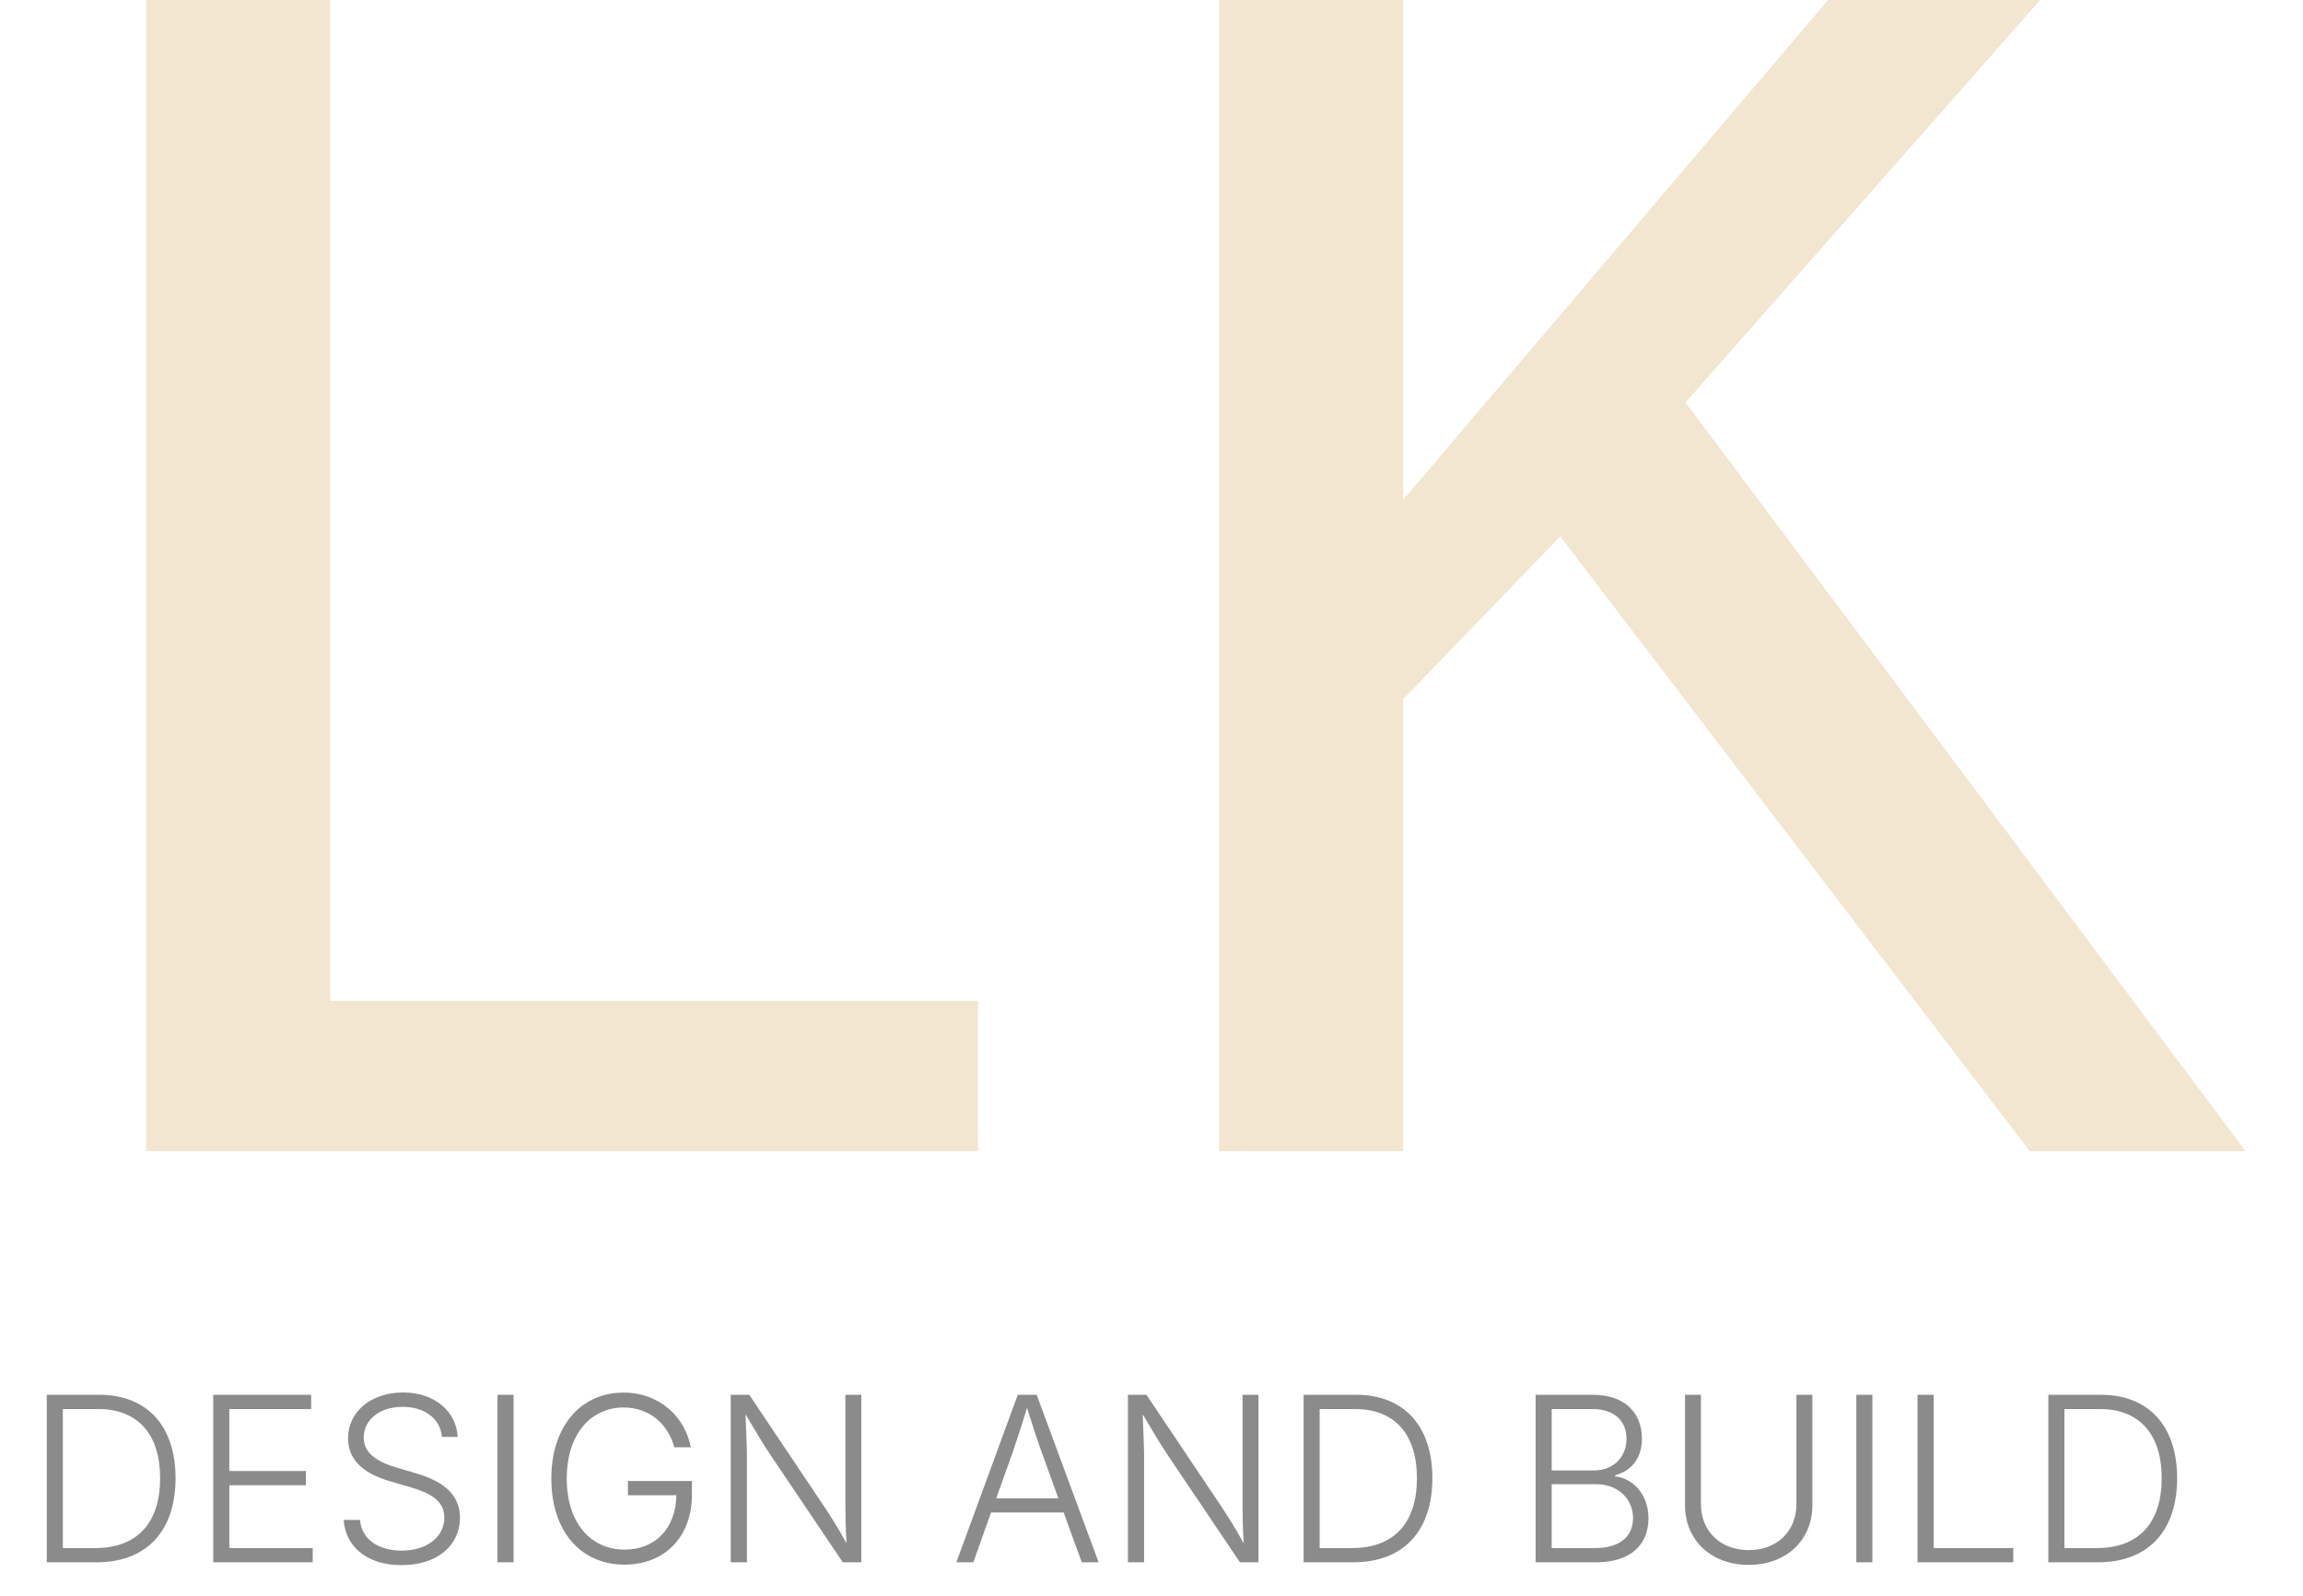
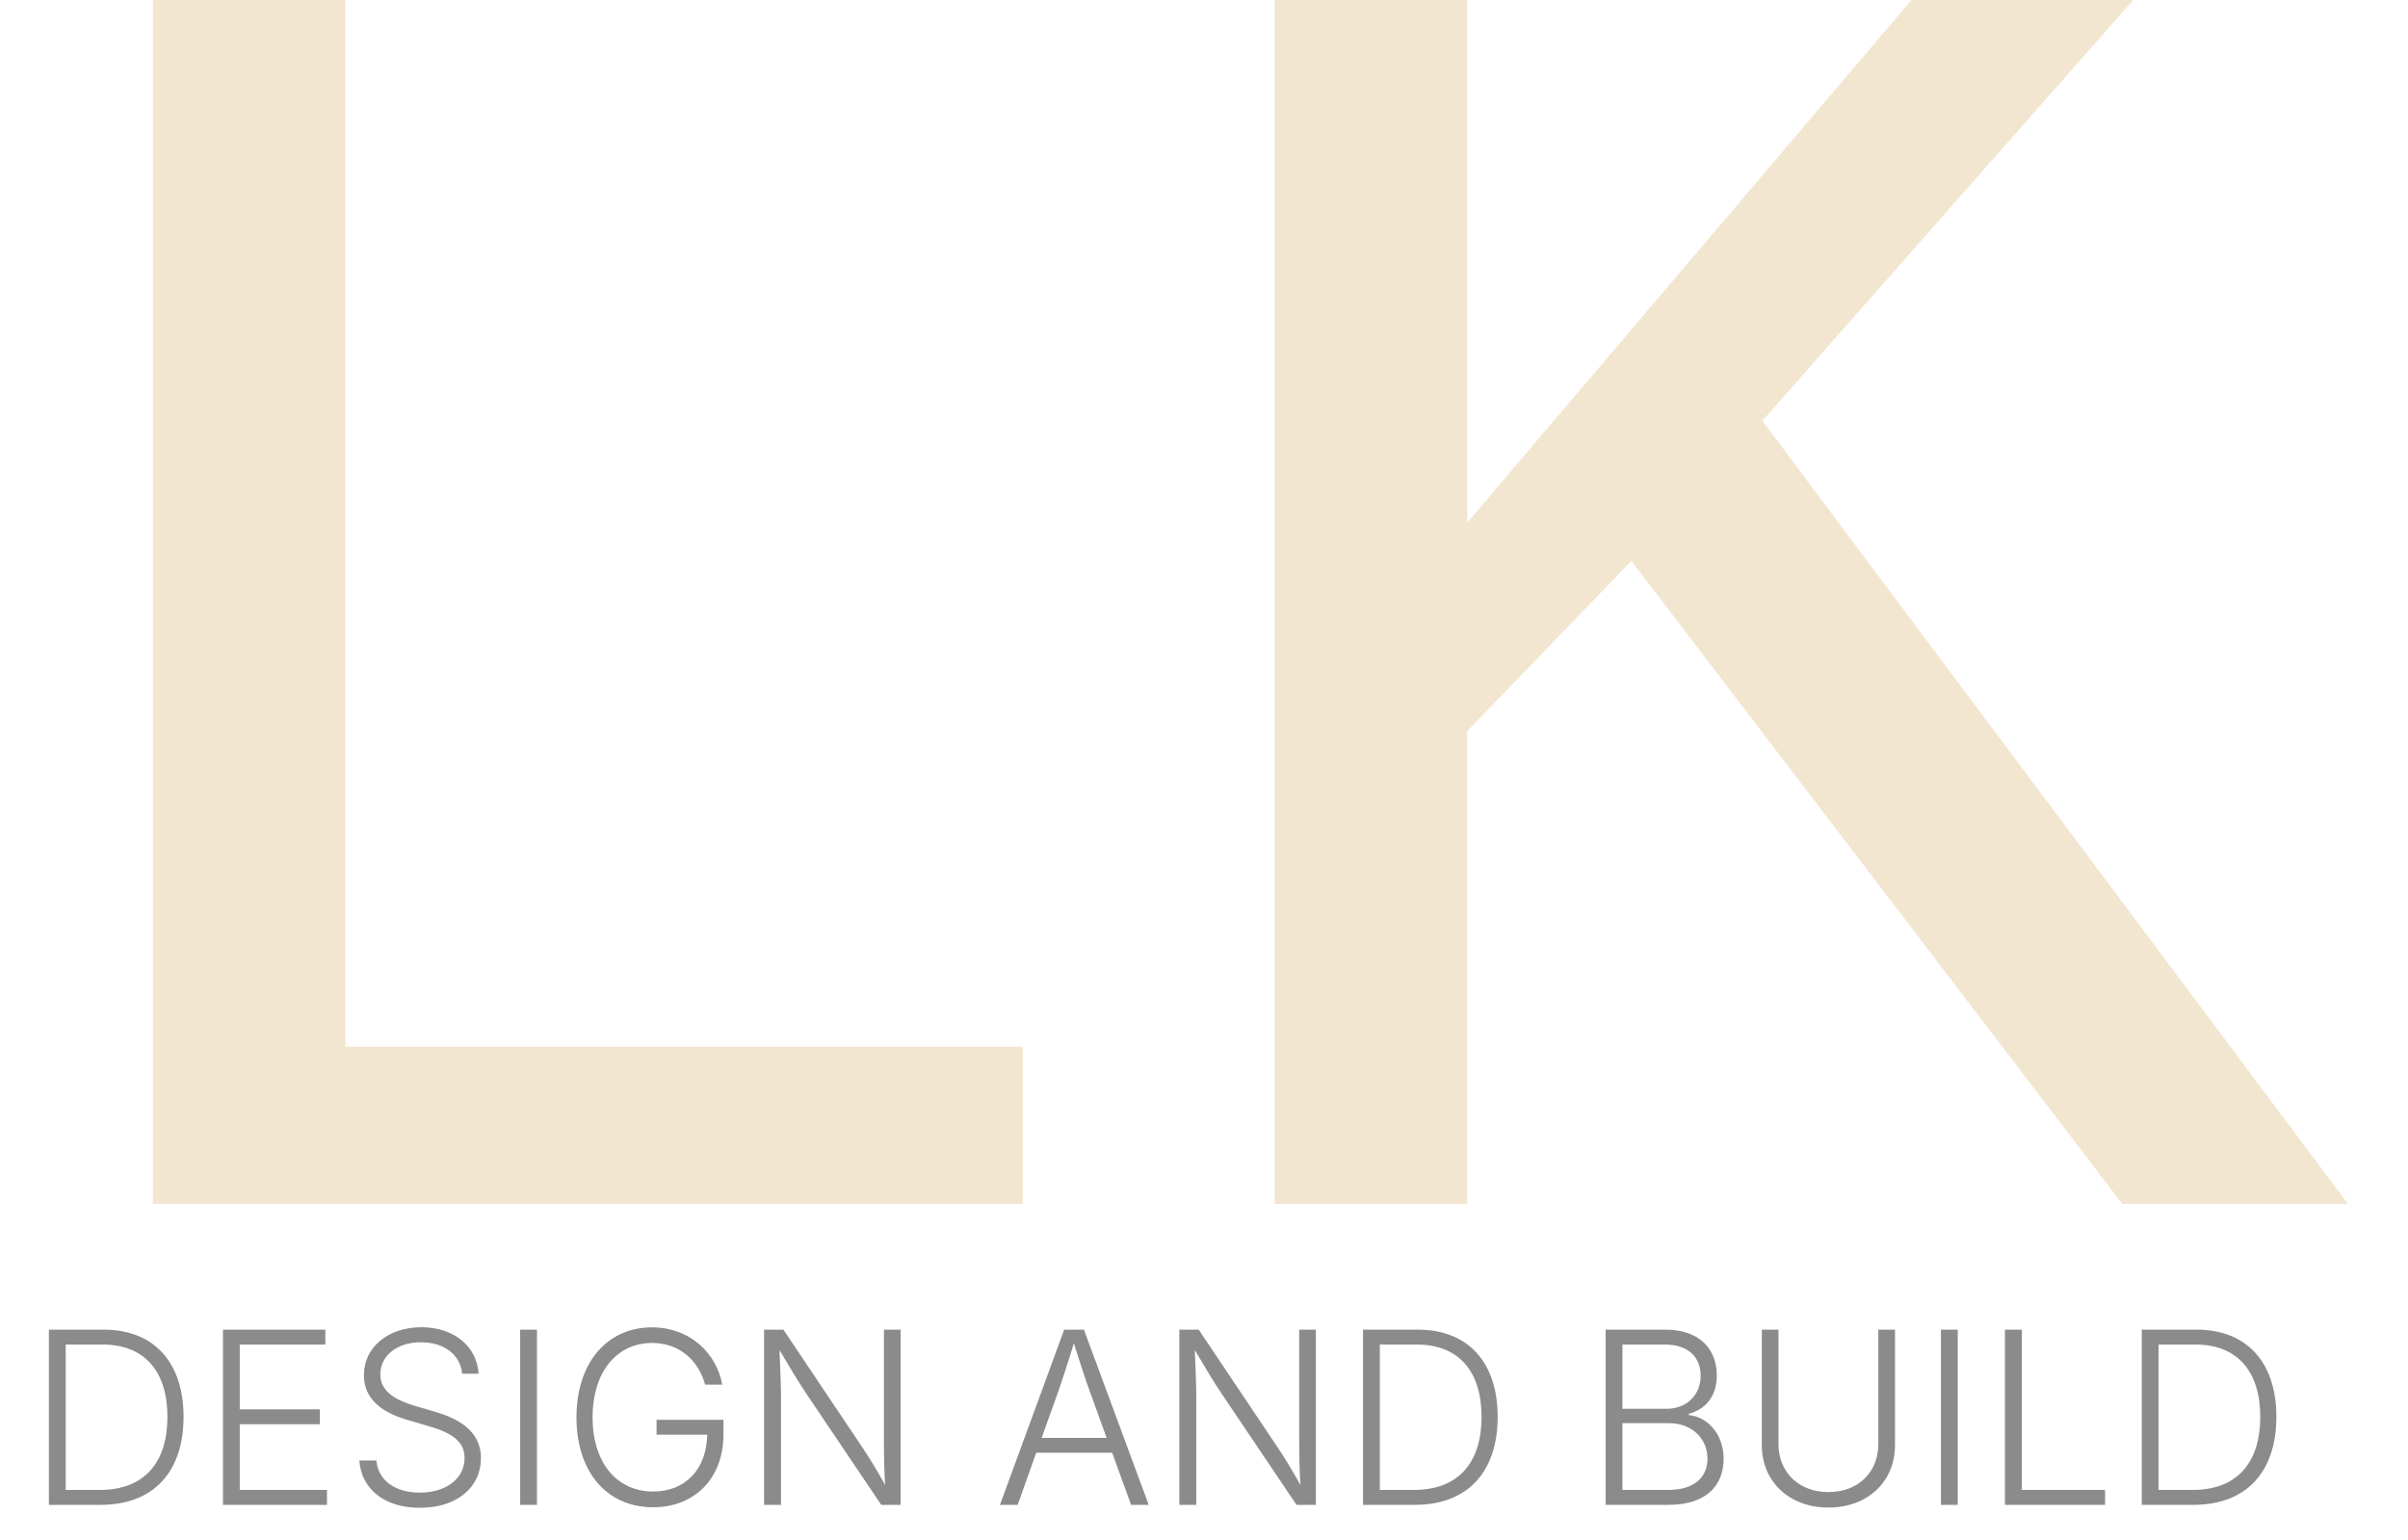
- <svg xmlns="http://www.w3.org/2000/svg" viewBox="210 210 280 194" width="560" height="388">
+ <svg xmlns="http://www.w3.org/2000/svg" viewBox="210 210 280 179" width="560" height="358">
  <text x="200" y="350" font-family="'Courier New', Courier, monospace" font-size="240" font-weight="normal" fill="#F2E6D0" letter-spacing="-0.02em">LK</text>
-   <text x="213" y="400" font-family="'Inter', 'Helvetica Neue', Arial, sans-serif" font-size="28" font-weight="300" fill="#2C2C2C" fill-opacity="0.55" letter-spacing="0.1">DESIGN AND BUILD</text>
+   <text x="213" y="385" font-family="'Inter', 'Helvetica Neue', Arial, sans-serif" font-size="28" font-weight="300" fill="#2C2C2C" fill-opacity="0.55" letter-spacing="0.1">DESIGN AND BUILD</text>
</svg>
